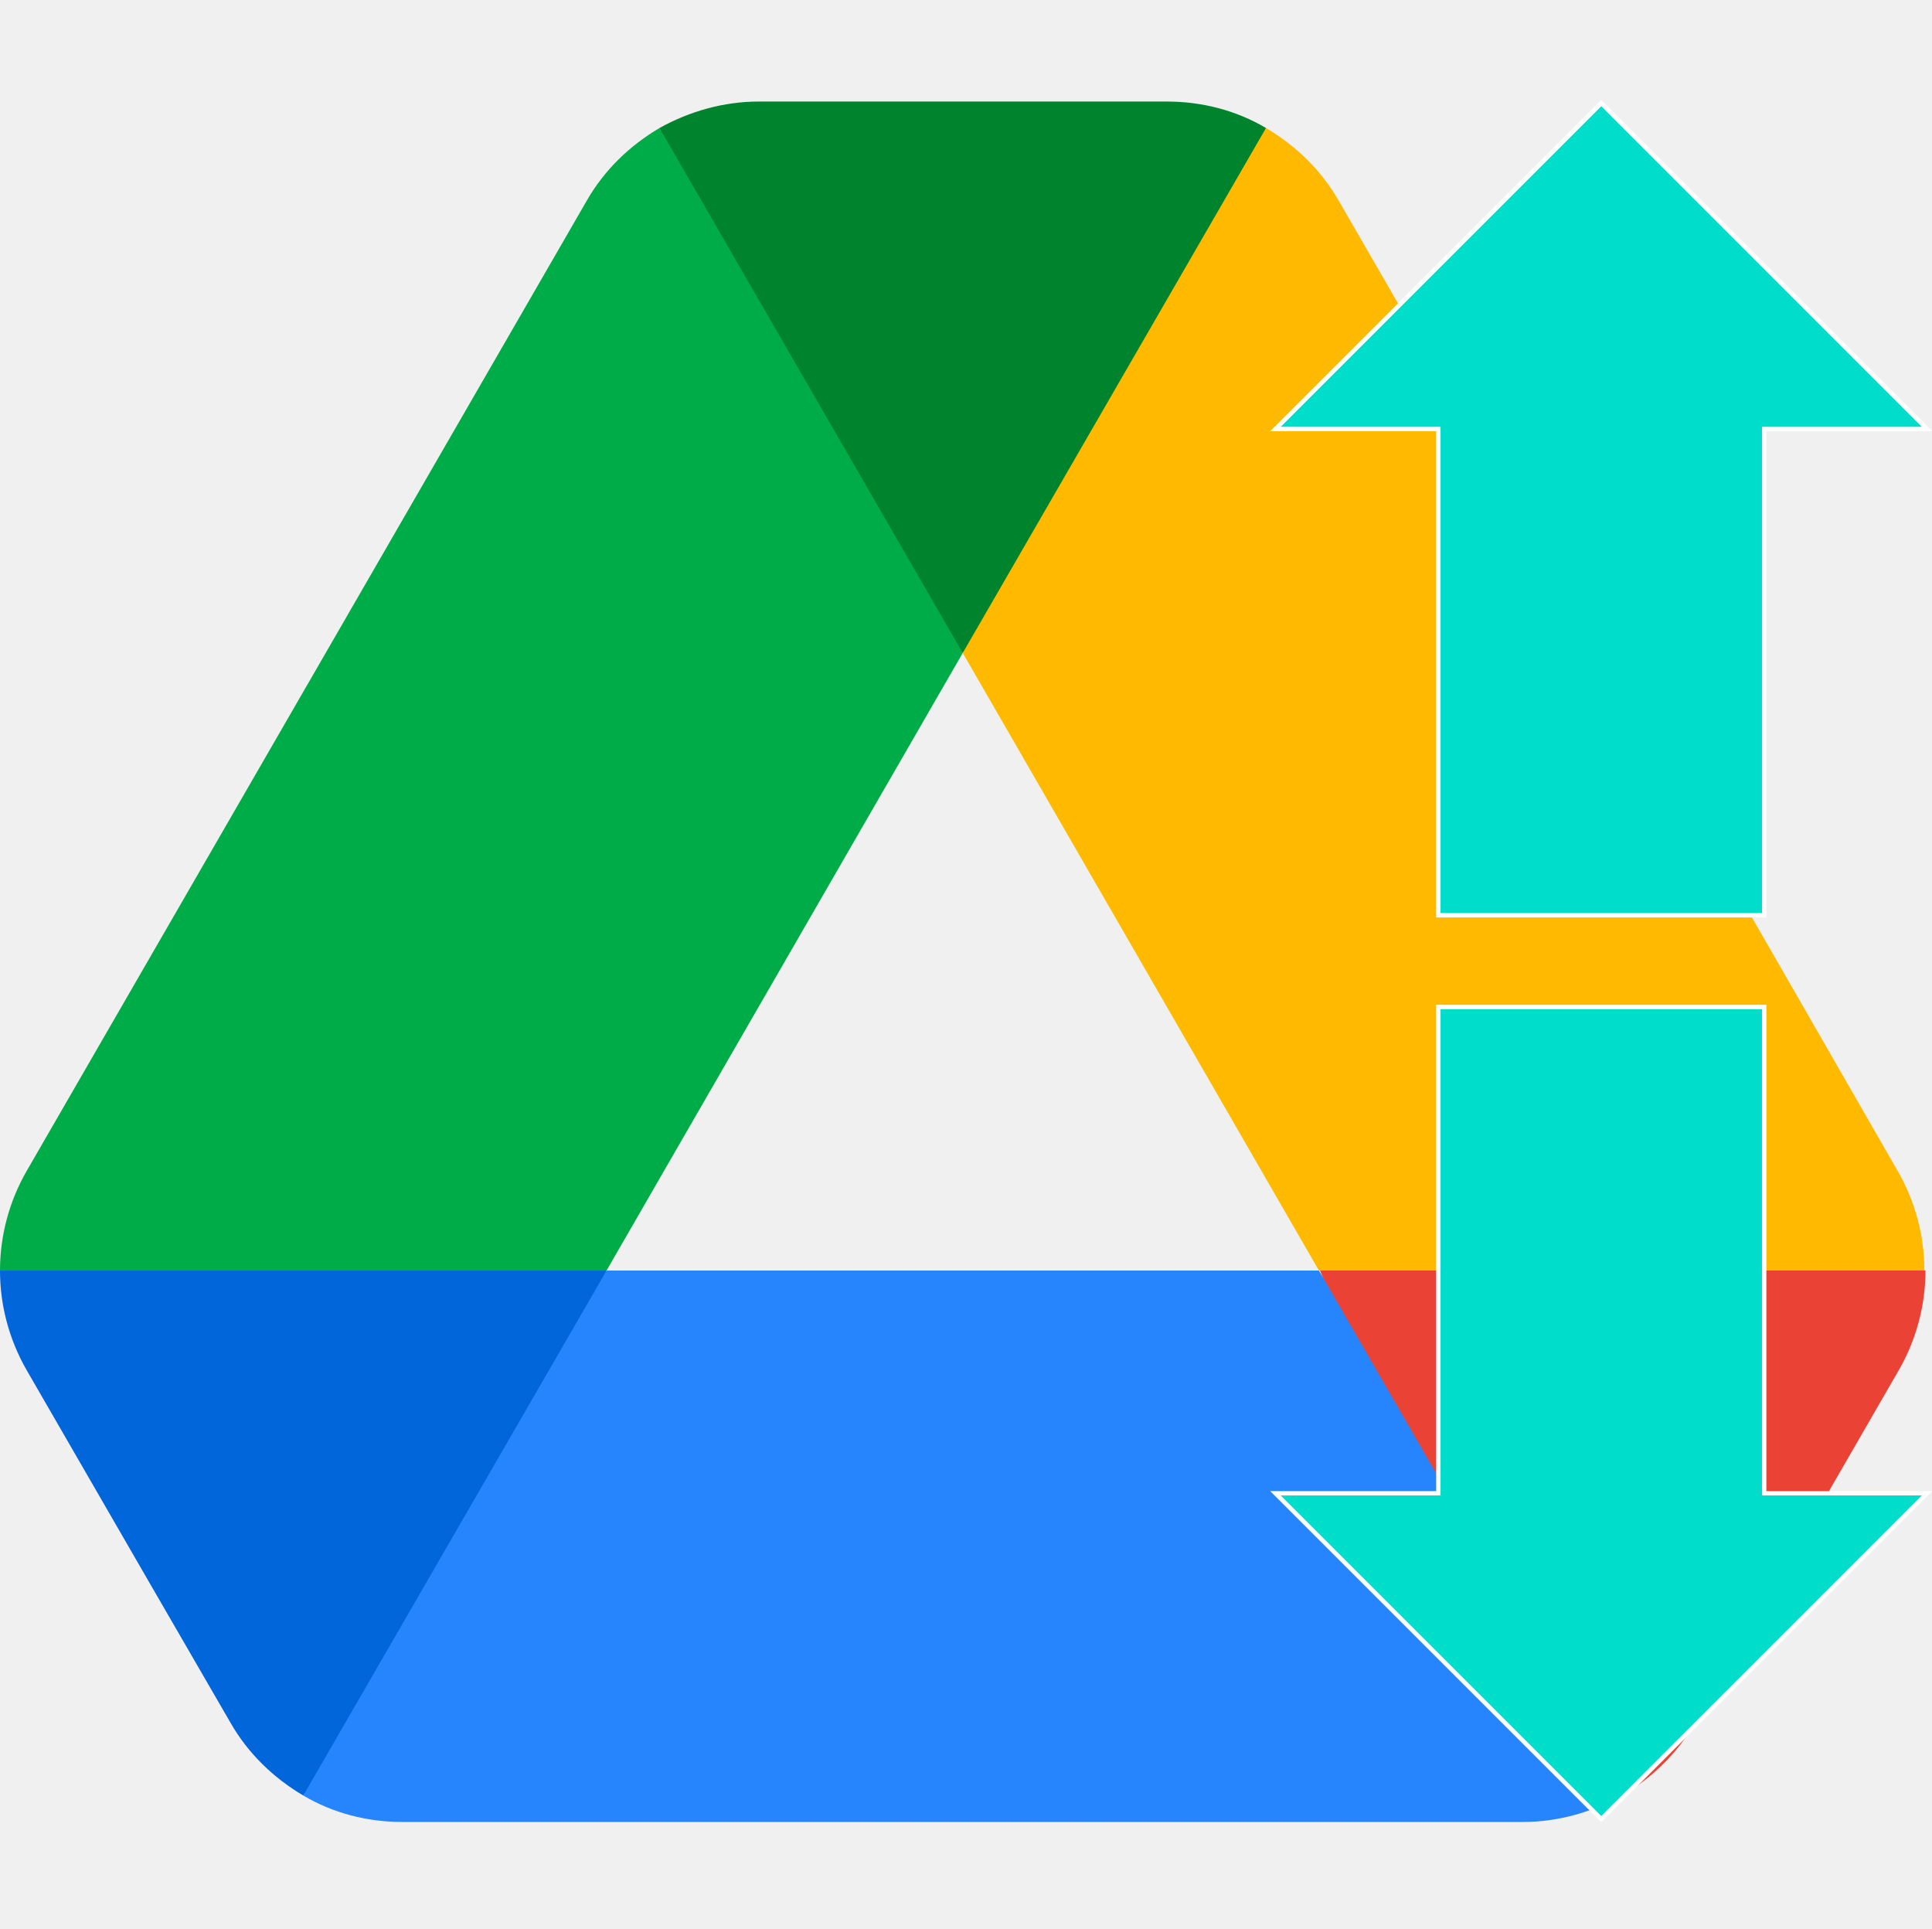
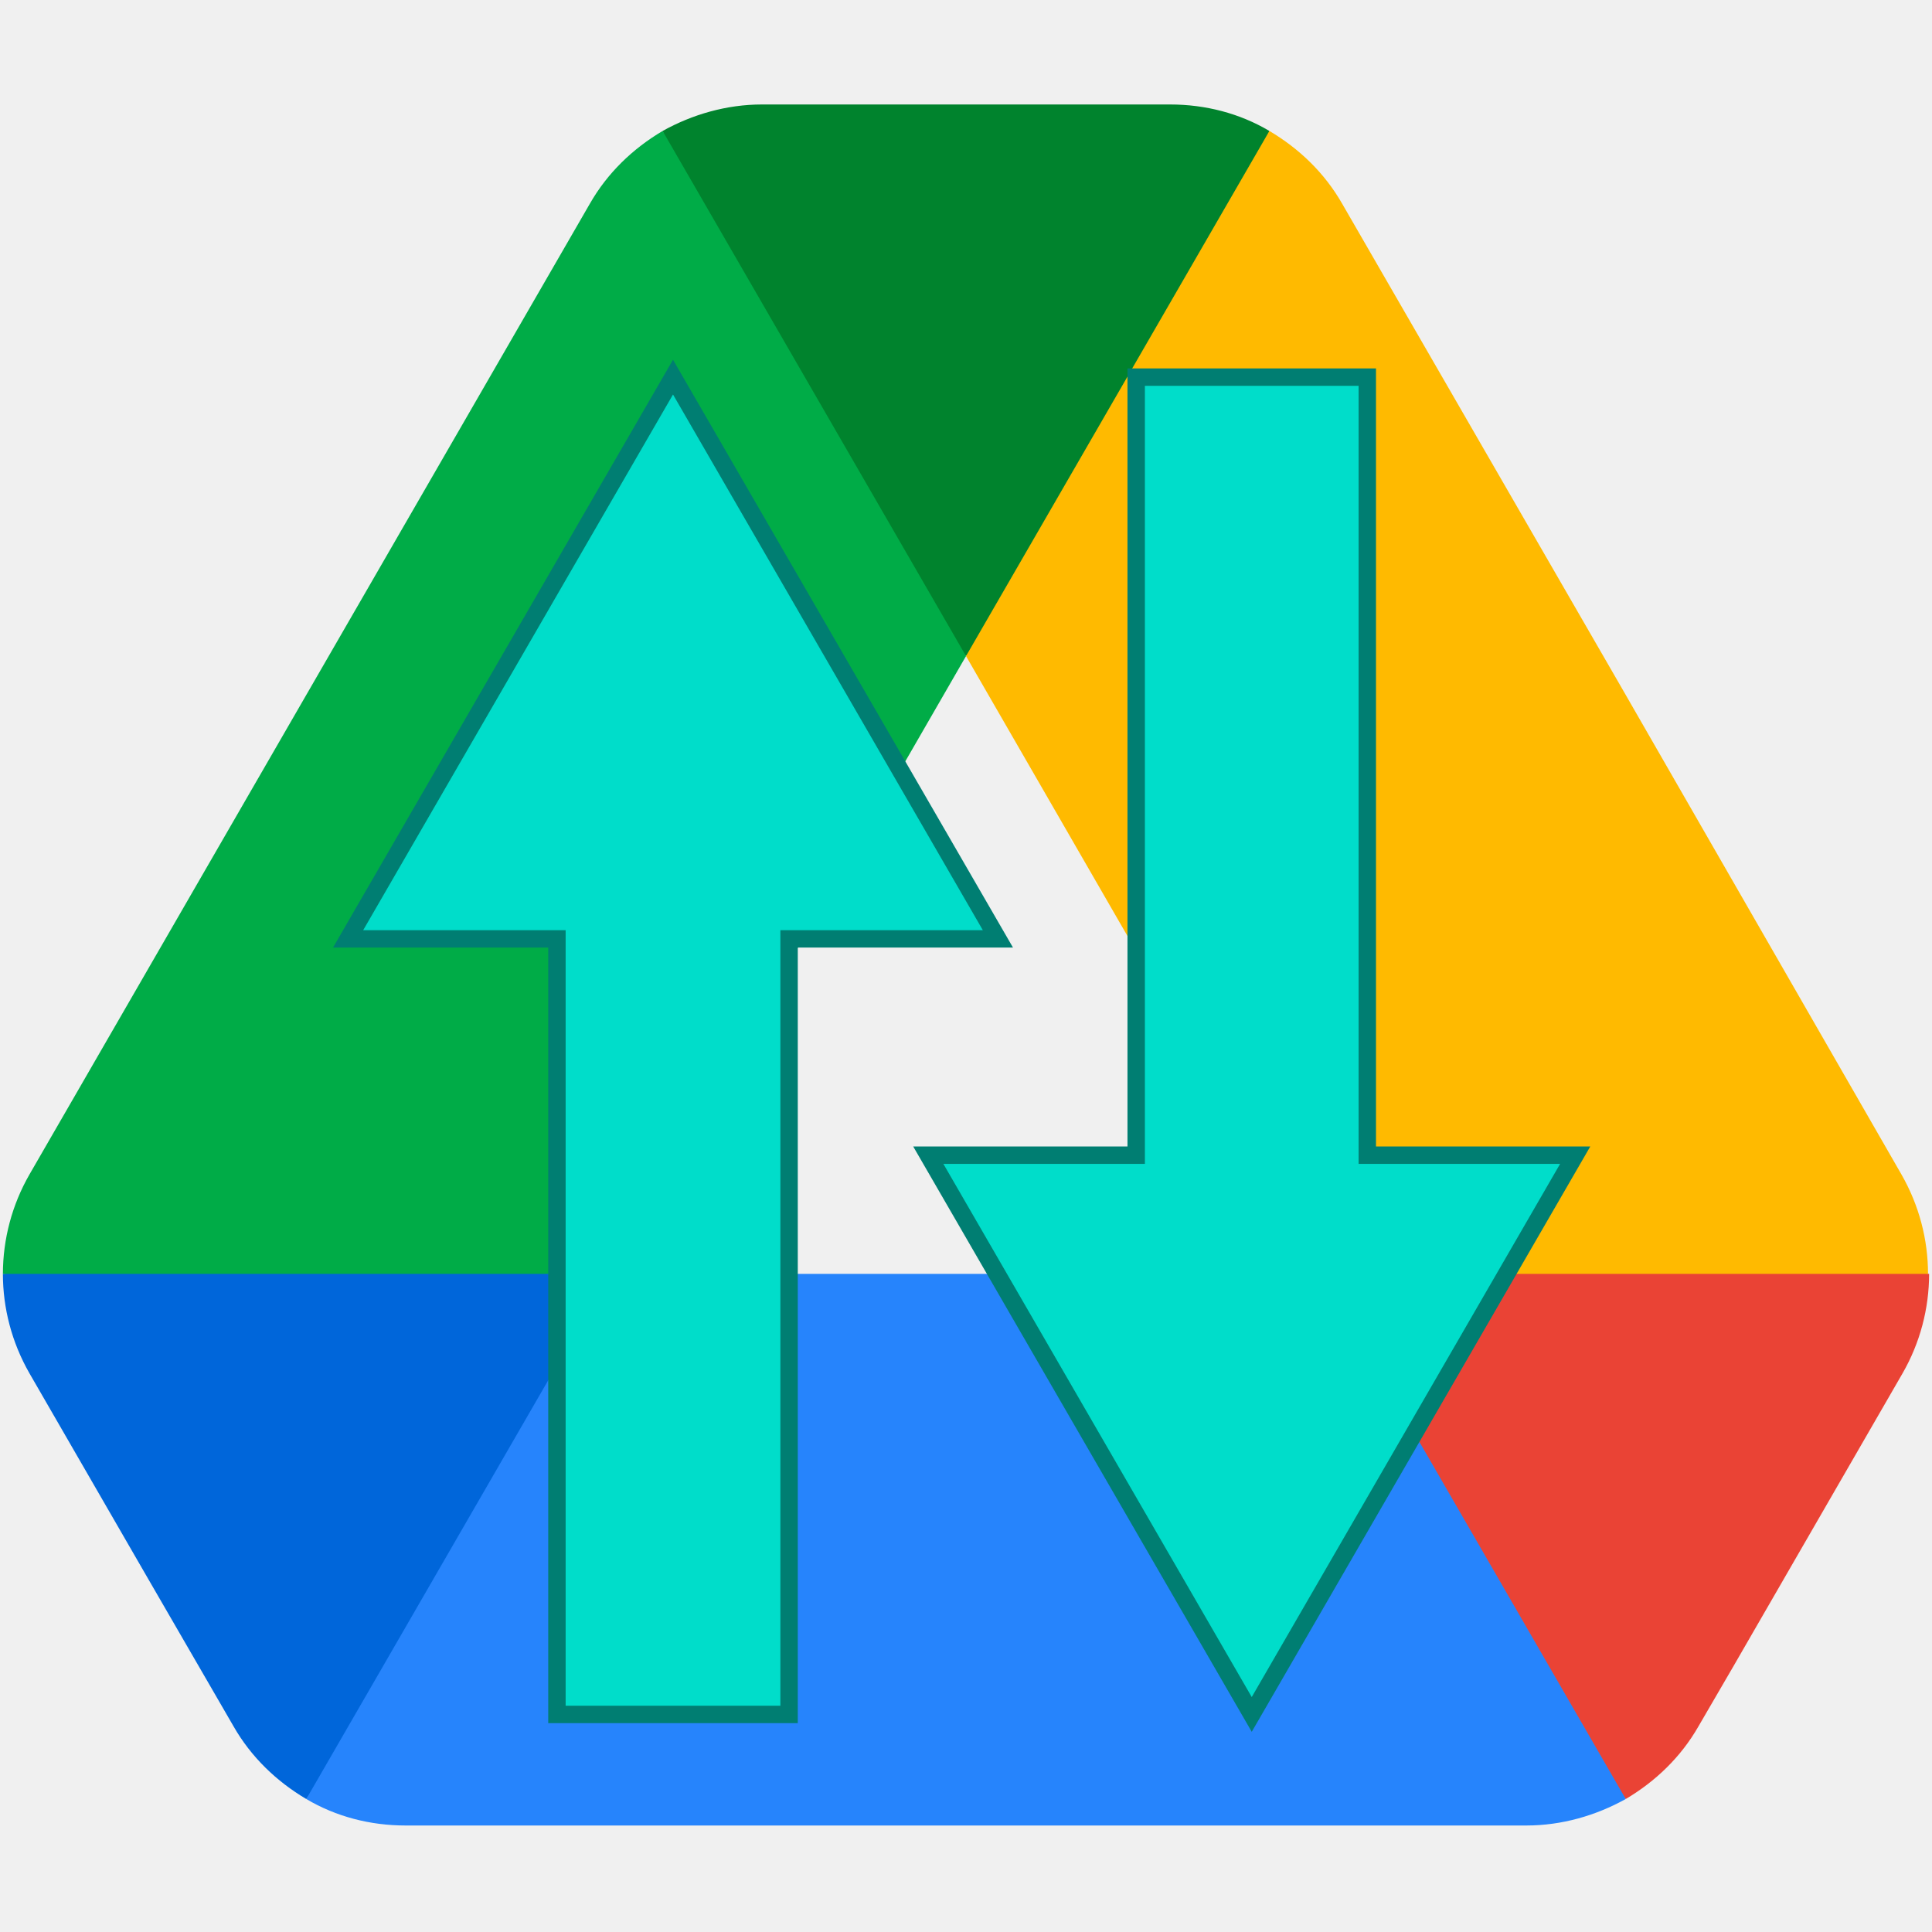
- <svg xmlns="http://www.w3.org/2000/svg" width="590" height="589" overflow="hidden">
+ <svg xmlns="http://www.w3.org/2000/svg" width="666" height="666" overflow="hidden">
  <defs>
    <clipPath id="clip0">
-       <rect x="346" y="66" width="588" height="588" />
+       <rect x="308" y="28" width="664" height="664" />
    </clipPath>
    <clipPath id="clip1">
-       <rect x="346" y="66" width="588" height="588" />
+       <rect x="308" y="28" width="664" height="664" />
    </clipPath>
    <clipPath id="clip2">
-       <rect x="346" y="66" width="588" height="588" />
+       <rect x="308" y="28" width="664" height="664" />
    </clipPath>
  </defs>
-   <g transform="translate(-346 -66)">
+   <g transform="translate(-307 -27)">
    <g clip-path="url(#clip0)">
      <g clip-path="url(#clip1)">
        <g clip-path="url(#clip2)">
-           <path d="M390.454 547.273 416.385 592.062C421.774 601.493 429.519 608.903 438.612 614.292 464.659 581.23 482.786 555.859 493.002 538.18 503.368 520.239 516.109 492.174 531.225 453.988 490.487 448.625 459.617 445.944 438.615 445.944 418.455 445.944 387.585 448.625 346 453.988 346 464.427 348.694 474.867 354.083 484.298L390.454 547.273Z" fill="#0066DA" />
-           <path d="M841.392 614.292C850.488 608.903 858.233 601.493 863.619 592.065L874.396 573.543 925.924 484.298C931.213 475.071 933.998 464.623 934.005 453.988 892.179 448.625 861.366 445.944 841.562 445.944 820.279 445.944 789.465 448.625 749.118 453.988 764.054 492.383 776.627 520.448 786.837 538.18 797.134 556.07 815.318 581.439 841.392 614.292Z" fill="#EA4335" />
-           <path d="M640.002 265.394C670.137 229 690.906 200.935 702.305 181.202 711.486 165.312 721.59 139.941 732.615 105.091 723.521 99.702 713.082 97.008 702.305 97.008L577.7 97.008C566.923 97.008 556.486 100.04 547.39 105.091 561.415 145.061 573.317 173.508 583.093 190.429 593.897 209.13 612.867 234.117 640.002 265.394Z" fill="#00832D" />
-           <path d="M748.78 453.988 531.225 453.988 438.615 614.292C447.706 619.68 458.145 622.374 468.922 622.374L811.083 622.374C821.86 622.374 832.301 619.342 841.392 614.289L748.782 453.988Z" fill="#2684FC" />
-           <path d="M640.002 265.394 547.392 105.093C538.297 110.481 530.552 117.889 525.163 127.32L354.083 423.679C348.793 432.905 346.007 443.353 346 453.988L531.225 453.988 640.005 265.394Z" fill="#00AC47" />
-           <path d="M840.384 275.498 754.841 127.317C749.455 117.886 741.708 110.479 732.615 105.091L640.005 265.394 748.78 453.988 933.669 453.988C933.669 443.547 930.975 433.11 925.587 423.679L840.384 275.498Z" fill="#FFBA00" />
+           <path d="M358.199 571.479 387.483 622.057C393.568 632.707 402.314 641.074 412.583 647.159 441.996 609.825 462.466 581.174 474.003 561.21 485.708 540.95 500.096 509.257 517.165 466.136 471.162 460.08 436.302 457.053 412.585 457.053 389.82 457.053 354.96 460.08 308 466.136 308 477.925 311.042 489.713 317.127 500.363L358.199 571.479Z" fill="#0066DA" />
+           <path d="M867.423 647.159C877.694 641.074 886.44 632.707 892.522 622.06L904.692 601.143 962.88 500.363C968.853 489.944 971.998 478.146 972.005 466.136 924.773 460.08 889.978 457.053 867.615 457.053 843.581 457.053 808.783 460.08 763.221 466.136 780.088 509.493 794.287 541.186 805.816 561.21 817.444 581.413 837.978 610.061 867.423 647.159Z" fill="#EA4335" />
+           <path d="M640.003 253.166C674.033 212.068 697.485 180.375 710.358 158.092 720.725 140.149 732.135 111.498 744.585 72.143 734.317 66.058 722.528 63.016 710.358 63.016L569.647 63.016C557.477 63.016 545.691 66.439 535.42 72.143 551.257 117.279 564.698 149.403 575.737 168.511 587.938 189.63 609.36 217.847 640.003 253.166Z" fill="#00832D" />
+           <path d="M762.84 466.136 517.165 466.136 412.585 647.159C422.851 653.244 434.64 656.287 446.81 656.287L833.195 656.287C845.365 656.287 857.157 652.863 867.423 647.157L762.843 466.136Z" fill="#2684FC" />
+           <path d="M640.003 253.166 535.423 72.146C525.151 78.231 516.405 86.595 510.32 97.245L317.127 431.909C311.154 442.328 308.008 454.127 308 466.136L517.165 466.136 640.005 253.166Z" fill="#00AC47" />
+           <path d="M866.284 264.576 769.685 97.243C763.603 86.593 754.854 78.228 744.585 72.143L640.005 253.166 762.84 466.136 971.627 466.136C971.627 454.345 968.584 442.559 962.499 431.909L866.284 264.576Z" fill="#FFBA00" />
        </g>
      </g>
    </g>
-     <path d="M735.5 522 785.25 522 785.25 373.5 884.75 373.5 884.75 522 934.5 522 835 621.5Z" stroke="#FFFFFF" stroke-width="1.333" stroke-miterlimit="8" fill="#00DDCA" fill-rule="evenodd" />
-     <path d="M934.5 197 884.75 197 884.75 345.5 785.25 345.5 785.25 197 735.5 197 835 97.5Z" stroke="#FFFFFF" stroke-width="1.333" stroke-miterlimit="8" fill="#00DDCA" fill-rule="evenodd" />
+     <path d="M427 350.65 539 157 651 350.65 579.013 350.65 579.013 618 498.987 618 498.987 350.65Z" stroke="#007E72" stroke-width="6" stroke-miterlimit="8" fill="#00DDCA" fill-rule="evenodd" />
+     <path d="M0 192.786 111.5 0 223 192.786 151.335 192.786 151.335 461 71.665 461 71.665 192.786Z" stroke="#007E72" stroke-width="6" stroke-miterlimit="8" fill="#00DDCA" fill-rule="evenodd" transform="matrix(1 0 0 -1 627 618)" />
  </g>
</svg>
